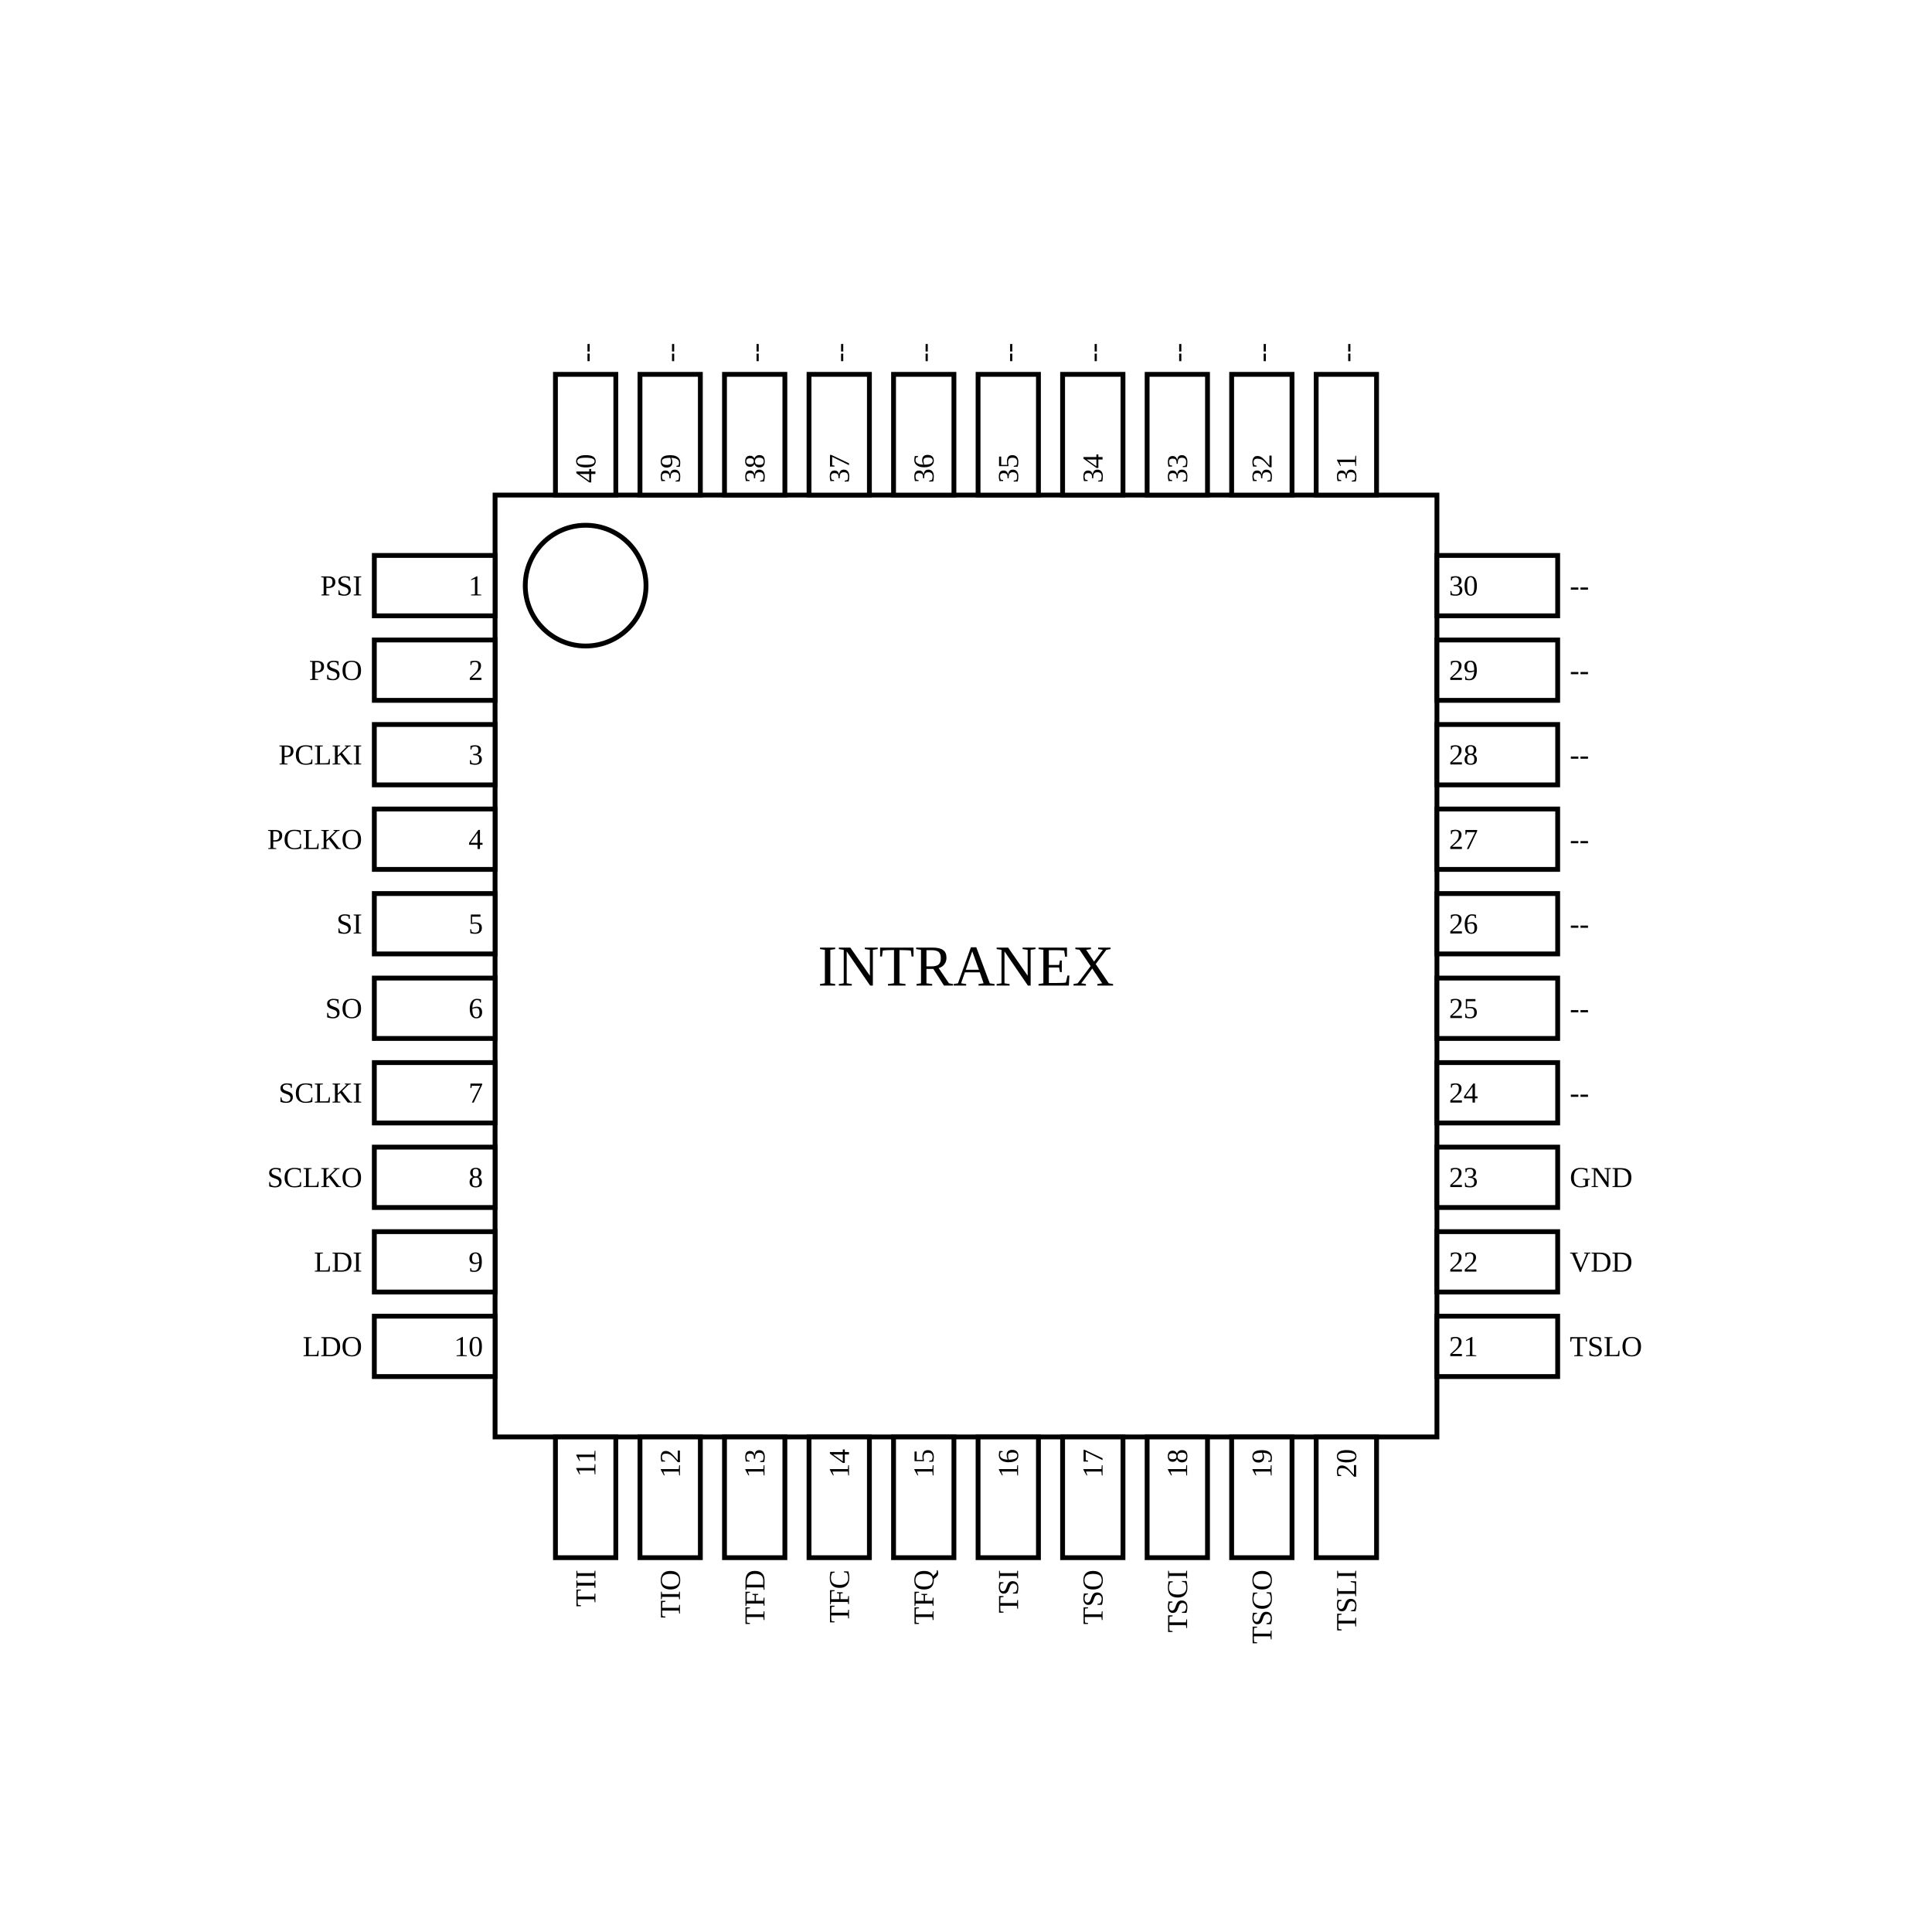
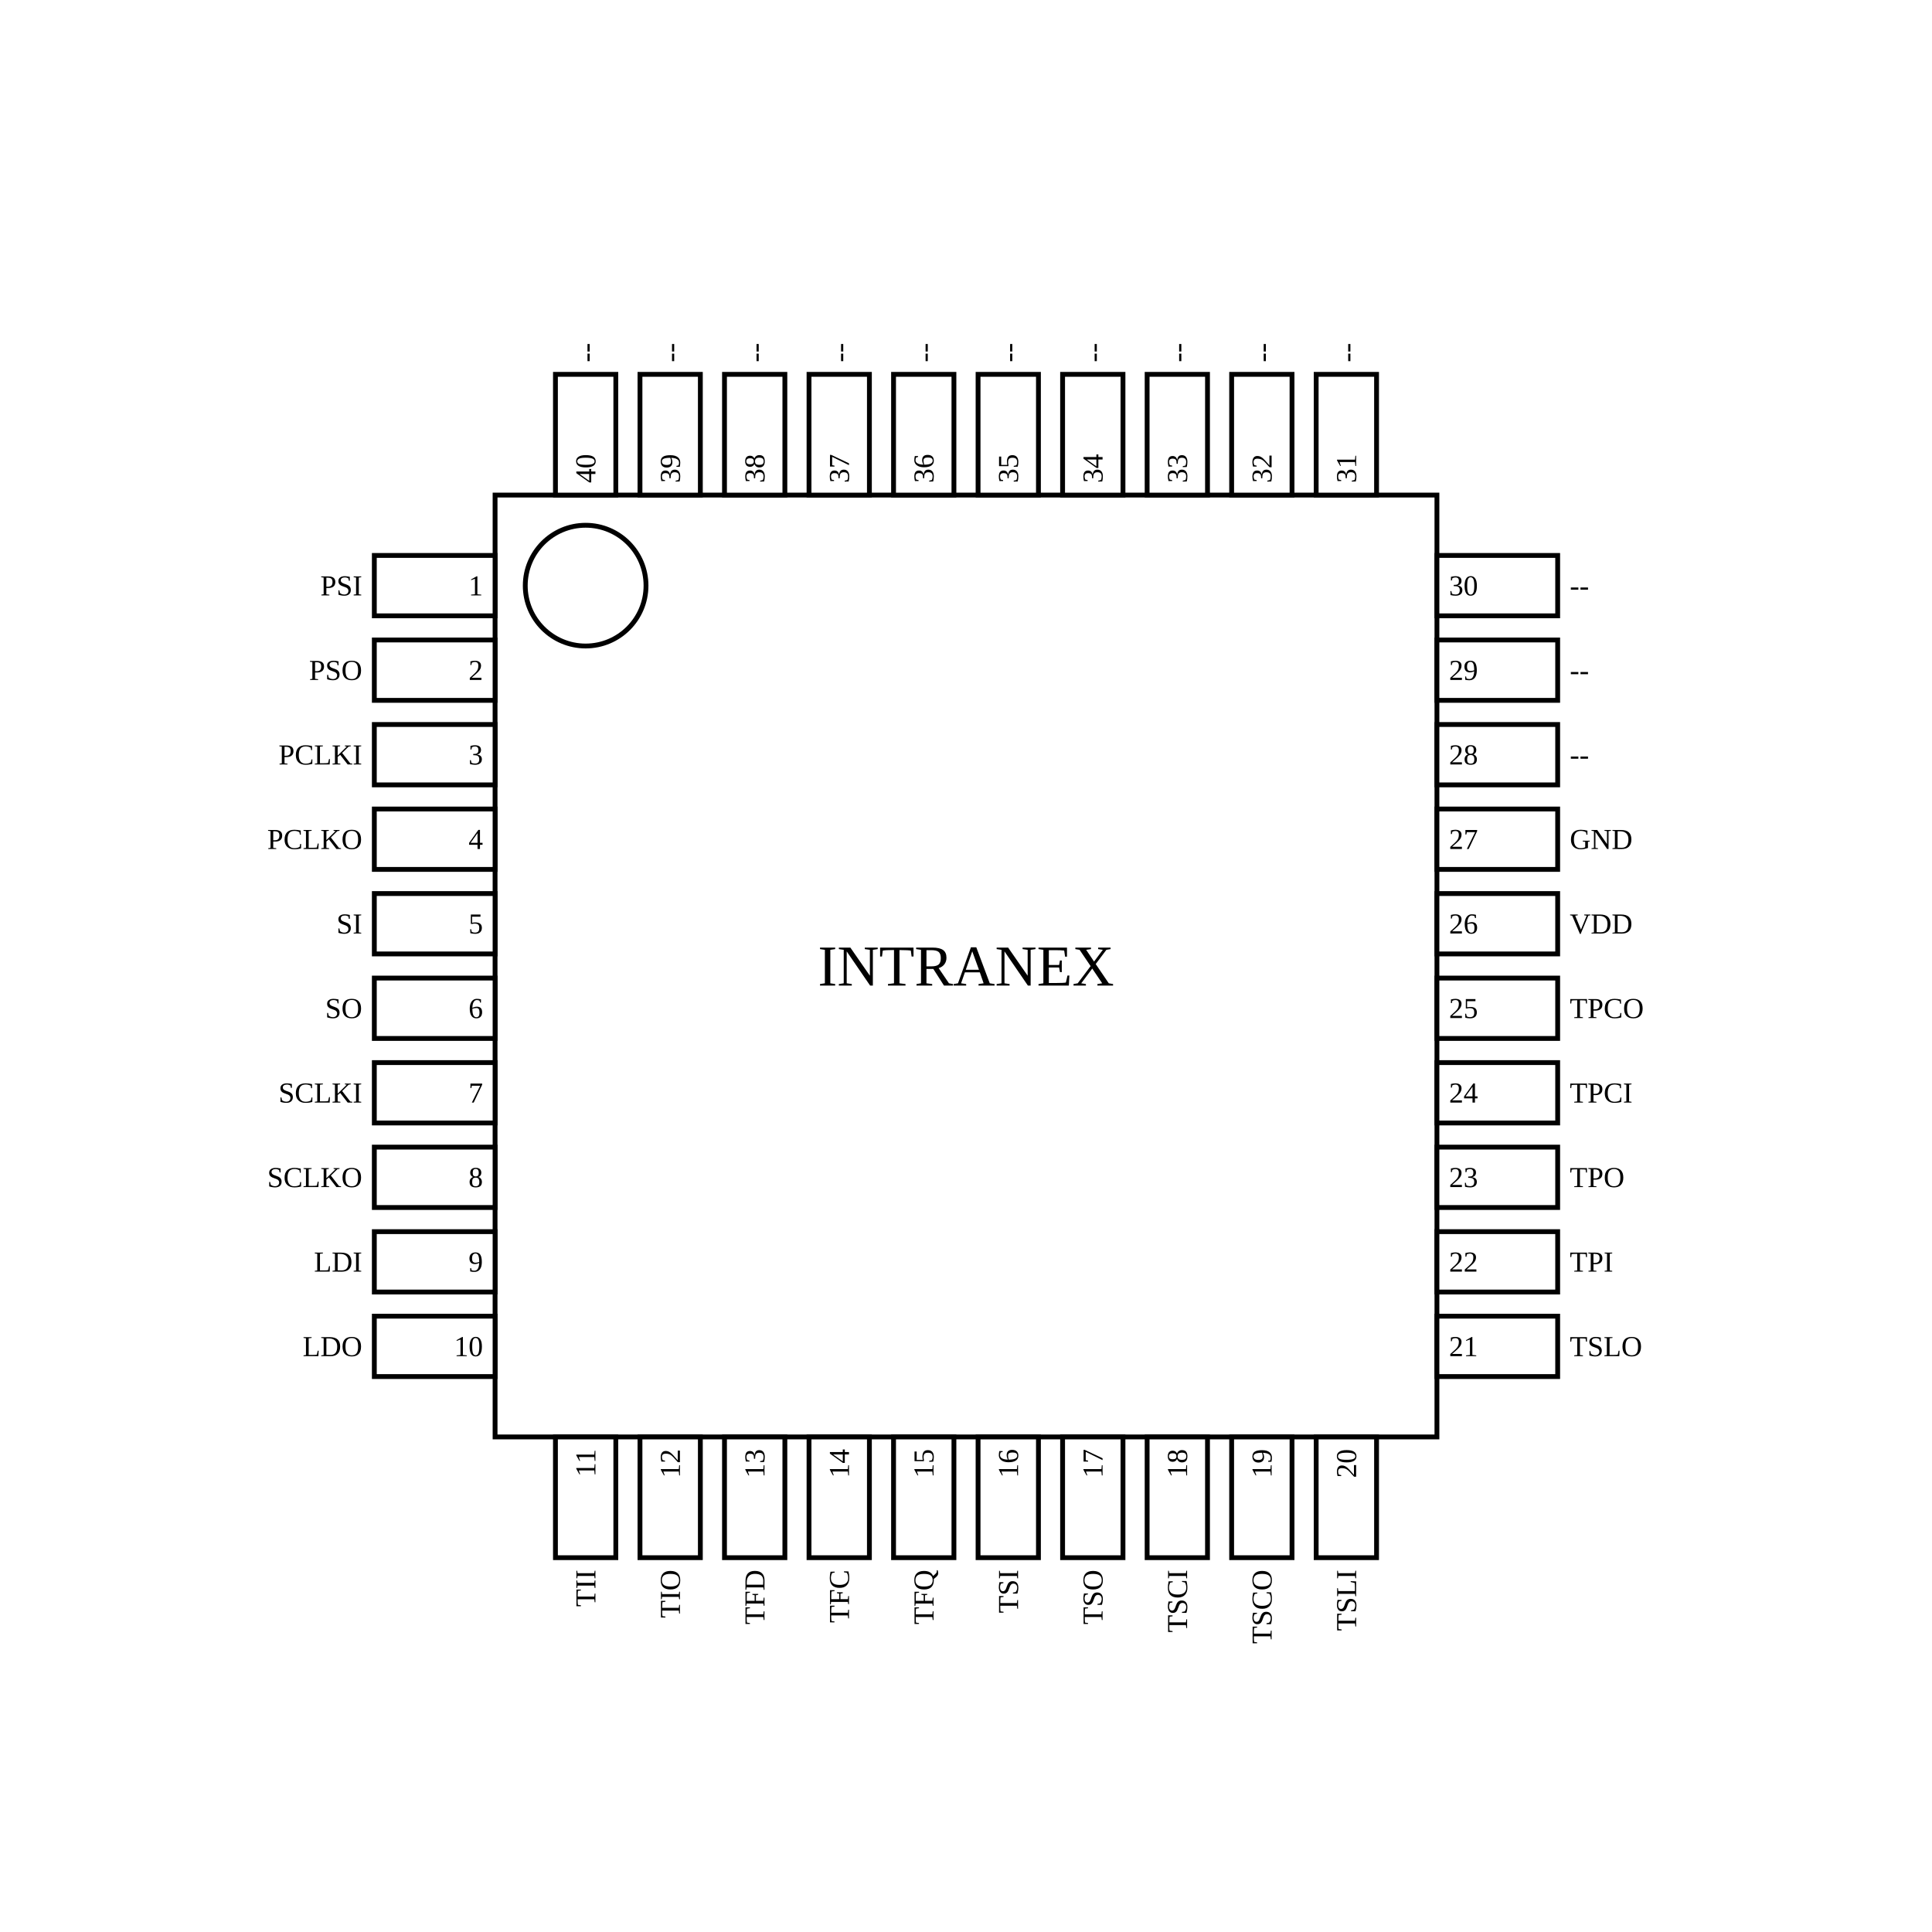
<svg xmlns="http://www.w3.org/2000/svg" xmlns:xlink="http://www.w3.org/1999/xlink" baseProfile="full" height="100%" version="1.1" viewBox="-400,-400,800,800" width="100%">
  <defs>
    <g id="side-0">
      <rect fill="rgb(255,255,255)" height="25" stroke="black" stroke-width="2" width="50" x="-50" y="25" />
      <text dominant-baseline="central" font-size="1em" text-anchor="end" x="-55" y="37.5">PSI</text>
      <text dominant-baseline="central" font-size="1em" text-anchor="end" x="-5" y="37.5">1</text>
      <rect fill="rgb(255,255,255)" height="25" stroke="black" stroke-width="2" width="50" x="-50" y="60" />
      <text dominant-baseline="central" font-size="1em" text-anchor="end" x="-55" y="72.5">PSO</text>
      <text dominant-baseline="central" font-size="1em" text-anchor="end" x="-5" y="72.5">2</text>
      <rect fill="rgb(255,255,255)" height="25" stroke="black" stroke-width="2" width="50" x="-50" y="95" />
      <text dominant-baseline="central" font-size="1em" text-anchor="end" x="-55" y="107.5">PCLKI</text>
      <text dominant-baseline="central" font-size="1em" text-anchor="end" x="-5" y="107.5">3</text>
      <rect fill="rgb(255,255,255)" height="25" stroke="black" stroke-width="2" width="50" x="-50" y="130" />
      <text dominant-baseline="central" font-size="1em" text-anchor="end" x="-55" y="142.5">PCLKO</text>
      <text dominant-baseline="central" font-size="1em" text-anchor="end" x="-5" y="142.5">4</text>
      <rect fill="rgb(255,255,255)" height="25" stroke="black" stroke-width="2" width="50" x="-50" y="165" />
      <text dominant-baseline="central" font-size="1em" text-anchor="end" x="-55" y="177.5">SI</text>
      <text dominant-baseline="central" font-size="1em" text-anchor="end" x="-5" y="177.5">5</text>
      <rect fill="rgb(255,255,255)" height="25" stroke="black" stroke-width="2" width="50" x="-50" y="200" />
      <text dominant-baseline="central" font-size="1em" text-anchor="end" x="-55" y="212.5">SO</text>
      <text dominant-baseline="central" font-size="1em" text-anchor="end" x="-5" y="212.5">6</text>
      <rect fill="rgb(255,255,255)" height="25" stroke="black" stroke-width="2" width="50" x="-50" y="235" />
      <text dominant-baseline="central" font-size="1em" text-anchor="end" x="-55" y="247.5">SCLKI</text>
      <text dominant-baseline="central" font-size="1em" text-anchor="end" x="-5" y="247.5">7</text>
      <rect fill="rgb(255,255,255)" height="25" stroke="black" stroke-width="2" width="50" x="-50" y="270" />
      <text dominant-baseline="central" font-size="1em" text-anchor="end" x="-55" y="282.5">SCLKO</text>
      <text dominant-baseline="central" font-size="1em" text-anchor="end" x="-5" y="282.5">8</text>
      <rect fill="rgb(255,255,255)" height="25" stroke="black" stroke-width="2" width="50" x="-50" y="305" />
      <text dominant-baseline="central" font-size="1em" text-anchor="end" x="-55" y="317.5">LDI</text>
      <text dominant-baseline="central" font-size="1em" text-anchor="end" x="-5" y="317.5">9</text>
      <rect fill="rgb(255,255,255)" height="25" stroke="black" stroke-width="2" width="50" x="-50" y="340" />
      <text dominant-baseline="central" font-size="1em" text-anchor="end" x="-55" y="352.5">LDO</text>
      <text dominant-baseline="central" font-size="1em" text-anchor="end" x="-5" y="352.5">10</text>
    </g>
    <g id="side-1">
      <rect fill="rgb(255,255,255)" height="25" stroke="black" stroke-width="2" width="50" x="-50" y="25" />
      <text dominant-baseline="central" font-size="1em" text-anchor="end" x="-55" y="37.5">TII</text>
      <text dominant-baseline="central" font-size="1em" text-anchor="end" x="-5" y="37.5">11</text>
      <rect fill="rgb(255,255,255)" height="25" stroke="black" stroke-width="2" width="50" x="-50" y="60" />
      <text dominant-baseline="central" font-size="1em" text-anchor="end" x="-55" y="72.5">TIO</text>
      <text dominant-baseline="central" font-size="1em" text-anchor="end" x="-5" y="72.5">12</text>
      <rect fill="rgb(255,255,255)" height="25" stroke="black" stroke-width="2" width="50" x="-50" y="95" />
      <text dominant-baseline="central" font-size="1em" text-anchor="end" x="-55" y="107.5">TFD</text>
      <text dominant-baseline="central" font-size="1em" text-anchor="end" x="-5" y="107.5">13</text>
      <rect fill="rgb(255,255,255)" height="25" stroke="black" stroke-width="2" width="50" x="-50" y="130" />
      <text dominant-baseline="central" font-size="1em" text-anchor="end" x="-55" y="142.5">TFC</text>
      <text dominant-baseline="central" font-size="1em" text-anchor="end" x="-5" y="142.5">14</text>
      <rect fill="rgb(255,255,255)" height="25" stroke="black" stroke-width="2" width="50" x="-50" y="165" />
      <text dominant-baseline="central" font-size="1em" text-anchor="end" x="-55" y="177.5">TFQ</text>
      <text dominant-baseline="central" font-size="1em" text-anchor="end" x="-5" y="177.5">15</text>
      <rect fill="rgb(255,255,255)" height="25" stroke="black" stroke-width="2" width="50" x="-50" y="200" />
      <text dominant-baseline="central" font-size="1em" text-anchor="end" x="-55" y="212.5">TSI</text>
      <text dominant-baseline="central" font-size="1em" text-anchor="end" x="-5" y="212.5">16</text>
      <rect fill="rgb(255,255,255)" height="25" stroke="black" stroke-width="2" width="50" x="-50" y="235" />
      <text dominant-baseline="central" font-size="1em" text-anchor="end" x="-55" y="247.5">TSO</text>
      <text dominant-baseline="central" font-size="1em" text-anchor="end" x="-5" y="247.5">17</text>
      <rect fill="rgb(255,255,255)" height="25" stroke="black" stroke-width="2" width="50" x="-50" y="270" />
      <text dominant-baseline="central" font-size="1em" text-anchor="end" x="-55" y="282.5">TSCI</text>
      <text dominant-baseline="central" font-size="1em" text-anchor="end" x="-5" y="282.5">18</text>
      <rect fill="rgb(255,255,255)" height="25" stroke="black" stroke-width="2" width="50" x="-50" y="305" />
      <text dominant-baseline="central" font-size="1em" text-anchor="end" x="-55" y="317.5">TSCO</text>
      <text dominant-baseline="central" font-size="1em" text-anchor="end" x="-5" y="317.5">19</text>
      <rect fill="rgb(255,255,255)" height="25" stroke="black" stroke-width="2" width="50" x="-50" y="340" />
      <text dominant-baseline="central" font-size="1em" text-anchor="end" x="-55" y="352.5">TSLI</text>
      <text dominant-baseline="central" font-size="1em" text-anchor="end" x="-5" y="352.5">20</text>
    </g>
    <g id="side-2">
      <rect fill="rgb(255,255,255)" height="25" stroke="black" stroke-width="2" width="50" x="0" y="-50" />
      <text dominant-baseline="central" font-size="1em" text-anchor="start" x="55" y="-37.5">TSLO</text>
      <text dominant-baseline="central" font-size="1em" text-anchor="start" x="5" y="-37.5">21</text>
      <rect fill="rgb(255,255,255)" height="25" stroke="black" stroke-width="2" width="50" x="0" y="-85" />
-       <text dominant-baseline="central" font-size="1em" text-anchor="start" x="55" y="-72.5">VDD</text>
+       <text dominant-baseline="central" font-size="1em" text-anchor="start" x="55" y="-72.5">TPI</text>
      <text dominant-baseline="central" font-size="1em" text-anchor="start" x="5" y="-72.5">22</text>
      <rect fill="rgb(255,255,255)" height="25" stroke="black" stroke-width="2" width="50" x="0" y="-120" />
-       <text dominant-baseline="central" font-size="1em" text-anchor="start" x="55" y="-107.5">GND</text>
+       <text dominant-baseline="central" font-size="1em" text-anchor="start" x="55" y="-107.5">TPO</text>
      <text dominant-baseline="central" font-size="1em" text-anchor="start" x="5" y="-107.5">23</text>
      <rect fill="rgb(255,255,255)" height="25" stroke="black" stroke-width="2" width="50" x="0" y="-155" />
-       <text dominant-baseline="central" font-size="1em" text-anchor="start" x="55" y="-142.5">--</text>
+       <text dominant-baseline="central" font-size="1em" text-anchor="start" x="55" y="-142.5">TPCI</text>
      <text dominant-baseline="central" font-size="1em" text-anchor="start" x="5" y="-142.5">24</text>
      <rect fill="rgb(255,255,255)" height="25" stroke="black" stroke-width="2" width="50" x="0" y="-190" />
-       <text dominant-baseline="central" font-size="1em" text-anchor="start" x="55" y="-177.5">--</text>
+       <text dominant-baseline="central" font-size="1em" text-anchor="start" x="55" y="-177.5">TPCO</text>
      <text dominant-baseline="central" font-size="1em" text-anchor="start" x="5" y="-177.5">25</text>
      <rect fill="rgb(255,255,255)" height="25" stroke="black" stroke-width="2" width="50" x="0" y="-225" />
-       <text dominant-baseline="central" font-size="1em" text-anchor="start" x="55" y="-212.5">--</text>
+       <text dominant-baseline="central" font-size="1em" text-anchor="start" x="55" y="-212.5">VDD</text>
      <text dominant-baseline="central" font-size="1em" text-anchor="start" x="5" y="-212.5">26</text>
      <rect fill="rgb(255,255,255)" height="25" stroke="black" stroke-width="2" width="50" x="0" y="-260" />
-       <text dominant-baseline="central" font-size="1em" text-anchor="start" x="55" y="-247.5">--</text>
+       <text dominant-baseline="central" font-size="1em" text-anchor="start" x="55" y="-247.5">GND</text>
      <text dominant-baseline="central" font-size="1em" text-anchor="start" x="5" y="-247.5">27</text>
      <rect fill="rgb(255,255,255)" height="25" stroke="black" stroke-width="2" width="50" x="0" y="-295" />
      <text dominant-baseline="central" font-size="1em" text-anchor="start" x="55" y="-282.5">--</text>
      <text dominant-baseline="central" font-size="1em" text-anchor="start" x="5" y="-282.5">28</text>
      <rect fill="rgb(255,255,255)" height="25" stroke="black" stroke-width="2" width="50" x="0" y="-330" />
      <text dominant-baseline="central" font-size="1em" text-anchor="start" x="55" y="-317.5">--</text>
      <text dominant-baseline="central" font-size="1em" text-anchor="start" x="5" y="-317.5">29</text>
      <rect fill="rgb(255,255,255)" height="25" stroke="black" stroke-width="2" width="50" x="0" y="-365" />
      <text dominant-baseline="central" font-size="1em" text-anchor="start" x="55" y="-352.5">--</text>
      <text dominant-baseline="central" font-size="1em" text-anchor="start" x="5" y="-352.5">30</text>
    </g>
    <g id="side-3">
      <rect fill="rgb(255,255,255)" height="25" stroke="black" stroke-width="2" width="50" x="0" y="-50" />
      <text dominant-baseline="central" font-size="1em" text-anchor="start" x="55" y="-37.5">--</text>
      <text dominant-baseline="central" font-size="1em" text-anchor="start" x="5" y="-37.5">31</text>
      <rect fill="rgb(255,255,255)" height="25" stroke="black" stroke-width="2" width="50" x="0" y="-85" />
      <text dominant-baseline="central" font-size="1em" text-anchor="start" x="55" y="-72.5">--</text>
      <text dominant-baseline="central" font-size="1em" text-anchor="start" x="5" y="-72.5">32</text>
      <rect fill="rgb(255,255,255)" height="25" stroke="black" stroke-width="2" width="50" x="0" y="-120" />
      <text dominant-baseline="central" font-size="1em" text-anchor="start" x="55" y="-107.5">--</text>
      <text dominant-baseline="central" font-size="1em" text-anchor="start" x="5" y="-107.5">33</text>
      <rect fill="rgb(255,255,255)" height="25" stroke="black" stroke-width="2" width="50" x="0" y="-155" />
      <text dominant-baseline="central" font-size="1em" text-anchor="start" x="55" y="-142.5">--</text>
      <text dominant-baseline="central" font-size="1em" text-anchor="start" x="5" y="-142.5">34</text>
      <rect fill="rgb(255,255,255)" height="25" stroke="black" stroke-width="2" width="50" x="0" y="-190" />
      <text dominant-baseline="central" font-size="1em" text-anchor="start" x="55" y="-177.5">--</text>
      <text dominant-baseline="central" font-size="1em" text-anchor="start" x="5" y="-177.5">35</text>
      <rect fill="rgb(255,255,255)" height="25" stroke="black" stroke-width="2" width="50" x="0" y="-225" />
      <text dominant-baseline="central" font-size="1em" text-anchor="start" x="55" y="-212.5">--</text>
      <text dominant-baseline="central" font-size="1em" text-anchor="start" x="5" y="-212.5">36</text>
      <rect fill="rgb(255,255,255)" height="25" stroke="black" stroke-width="2" width="50" x="0" y="-260" />
      <text dominant-baseline="central" font-size="1em" text-anchor="start" x="55" y="-247.5">--</text>
      <text dominant-baseline="central" font-size="1em" text-anchor="start" x="5" y="-247.5">37</text>
      <rect fill="rgb(255,255,255)" height="25" stroke="black" stroke-width="2" width="50" x="0" y="-295" />
      <text dominant-baseline="central" font-size="1em" text-anchor="start" x="55" y="-282.5">--</text>
      <text dominant-baseline="central" font-size="1em" text-anchor="start" x="5" y="-282.5">38</text>
      <rect fill="rgb(255,255,255)" height="25" stroke="black" stroke-width="2" width="50" x="0" y="-330" />
      <text dominant-baseline="central" font-size="1em" text-anchor="start" x="55" y="-317.5">--</text>
      <text dominant-baseline="central" font-size="1em" text-anchor="start" x="5" y="-317.5">39</text>
      <rect fill="rgb(255,255,255)" height="25" stroke="black" stroke-width="2" width="50" x="0" y="-365" />
      <text dominant-baseline="central" font-size="1em" text-anchor="start" x="55" y="-352.5">--</text>
      <text dominant-baseline="central" font-size="1em" text-anchor="start" x="5" y="-352.5">40</text>
    </g>
  </defs>
  <rect fill="rgb(255,255,255)" height="390" stroke="black" stroke-width="2" width="390" x="-195" y="-195" />
  <text dominant-baseline="central" font-size="2em" text-anchor="middle" x="0" y="0">INTRANEX</text>
  <use transform="translate(-195,-195)" xlink:href="#side-0" />
  <use transform="rotate(270) translate(-195,-195)" xlink:href="#side-1" />
  <use transform="translate(195,195)" xlink:href="#side-2" />
  <use transform="rotate(270) translate(195,195)" xlink:href="#side-3" />
  <circle cx="-157.5" cy="-157.5" fill="rgb(255,255,255)" r="25" stroke="black" stroke-width="2" />
</svg>
